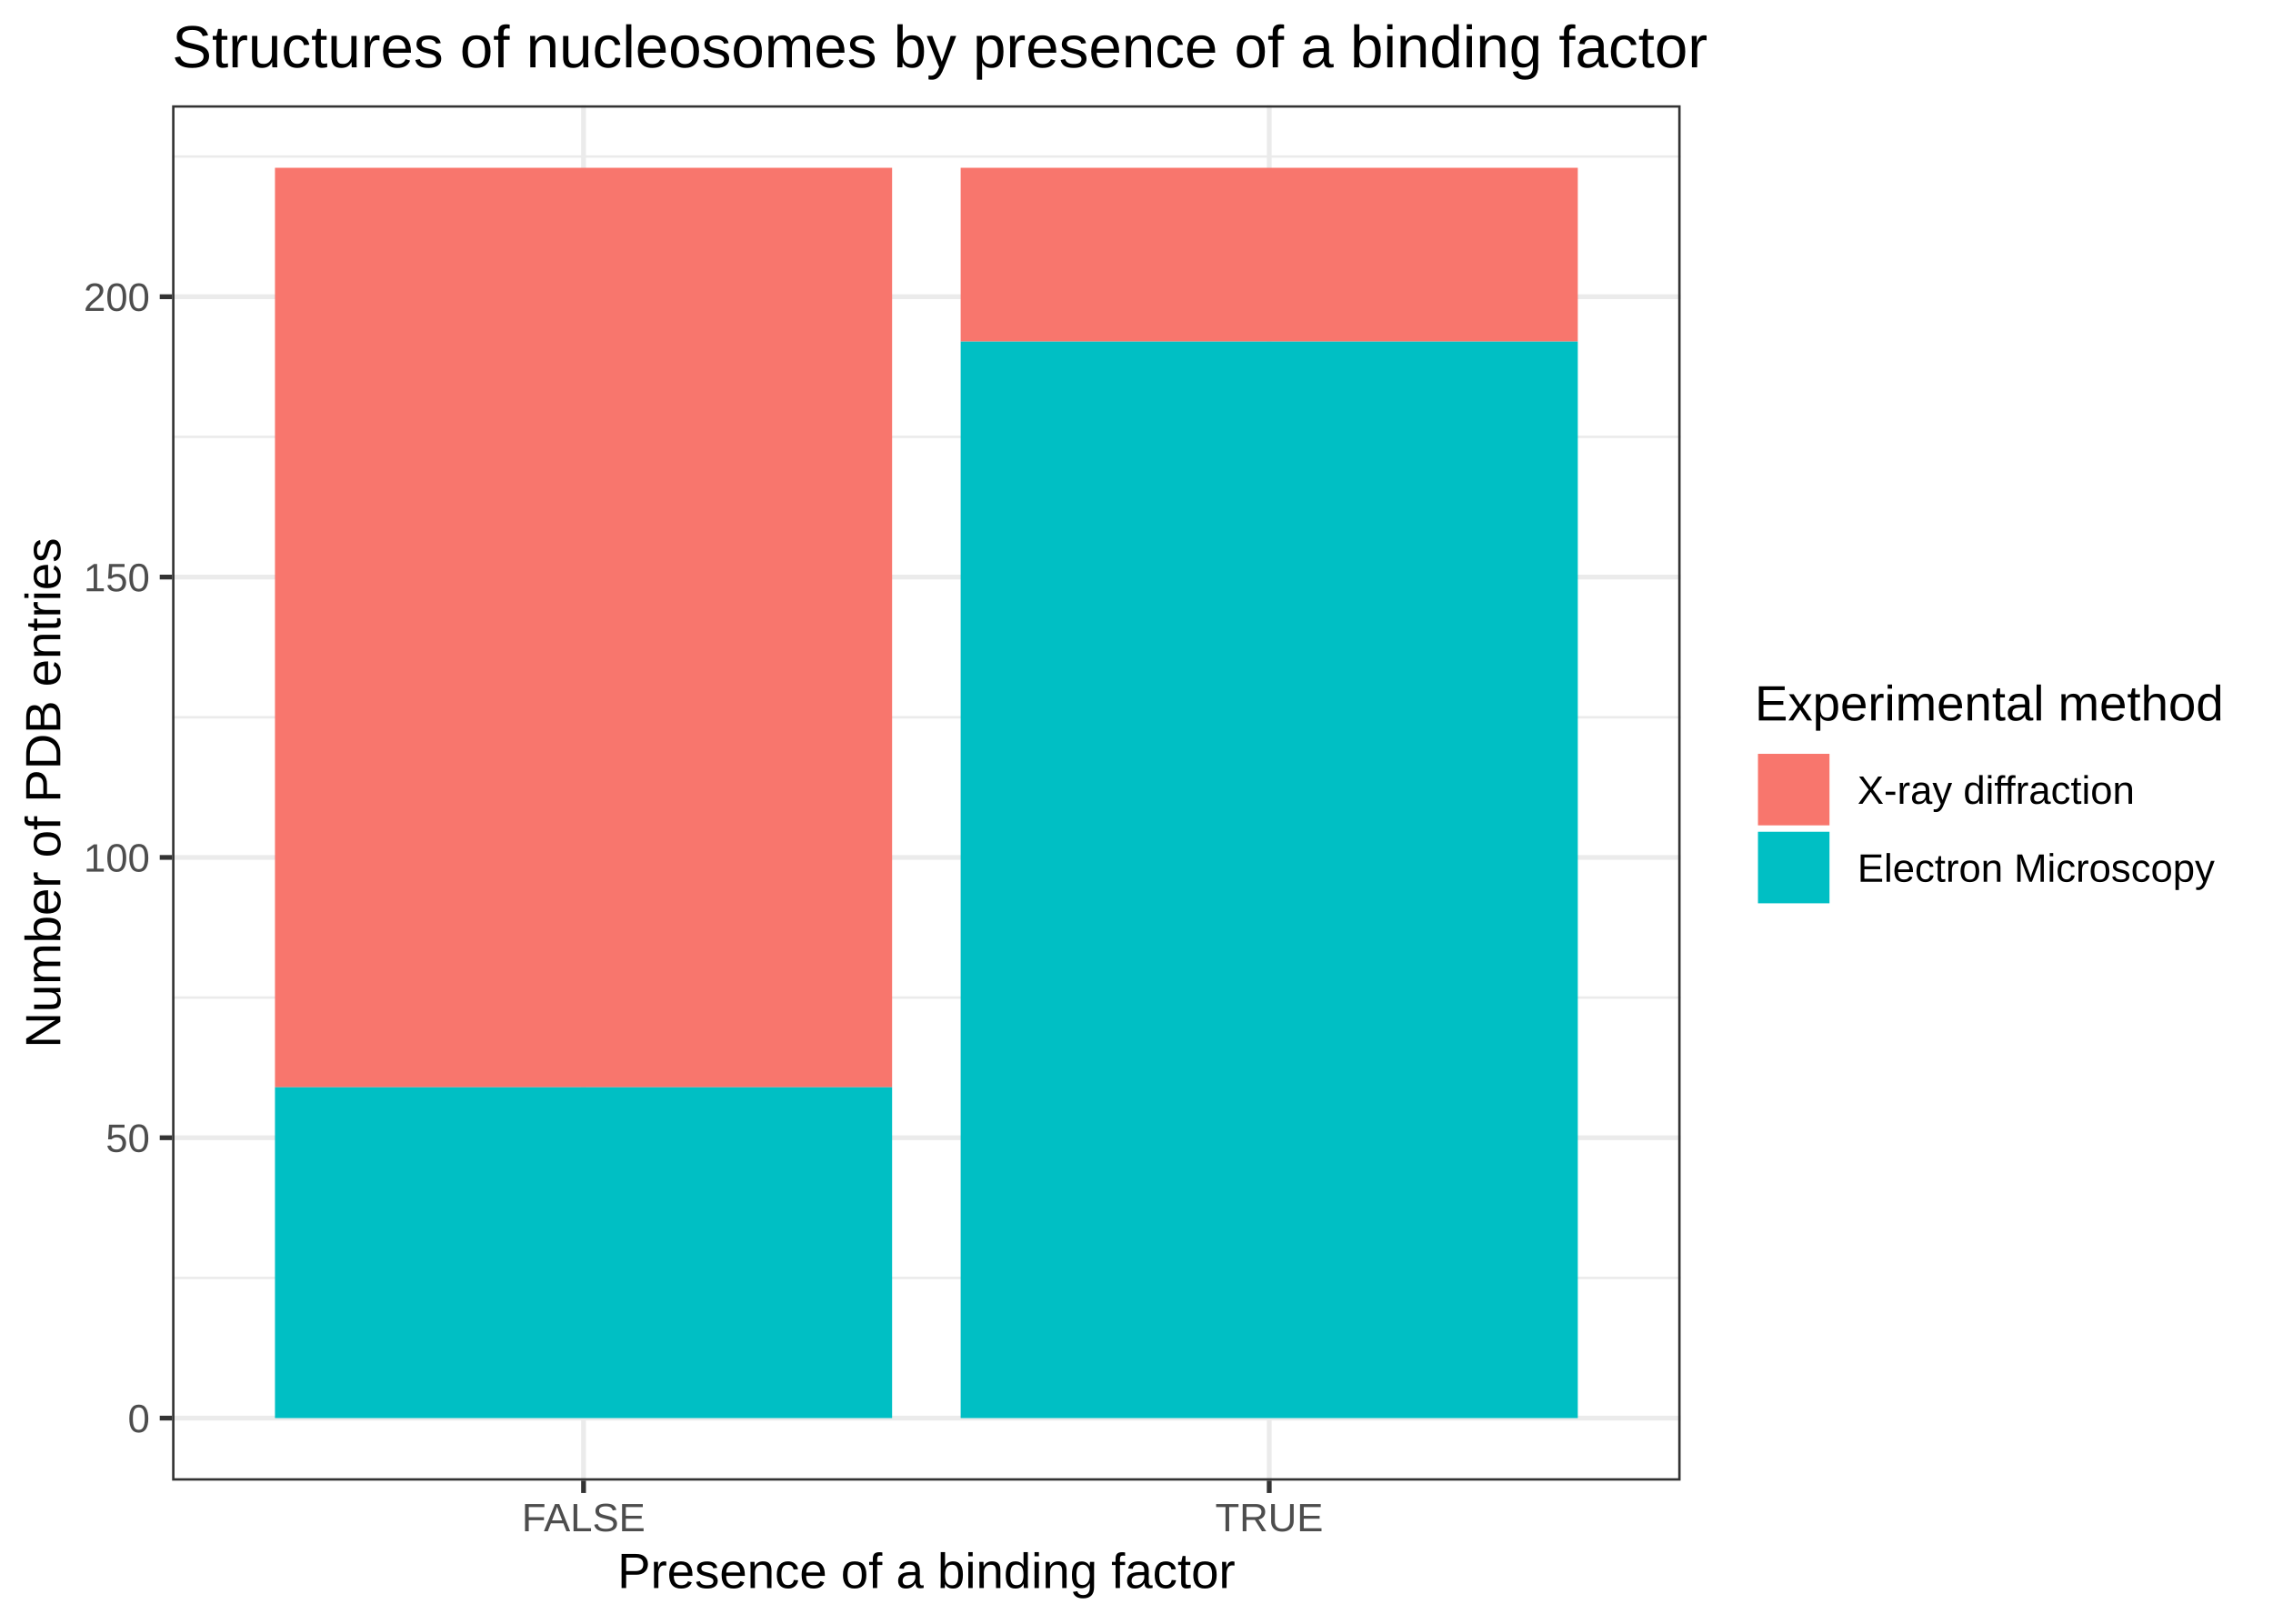
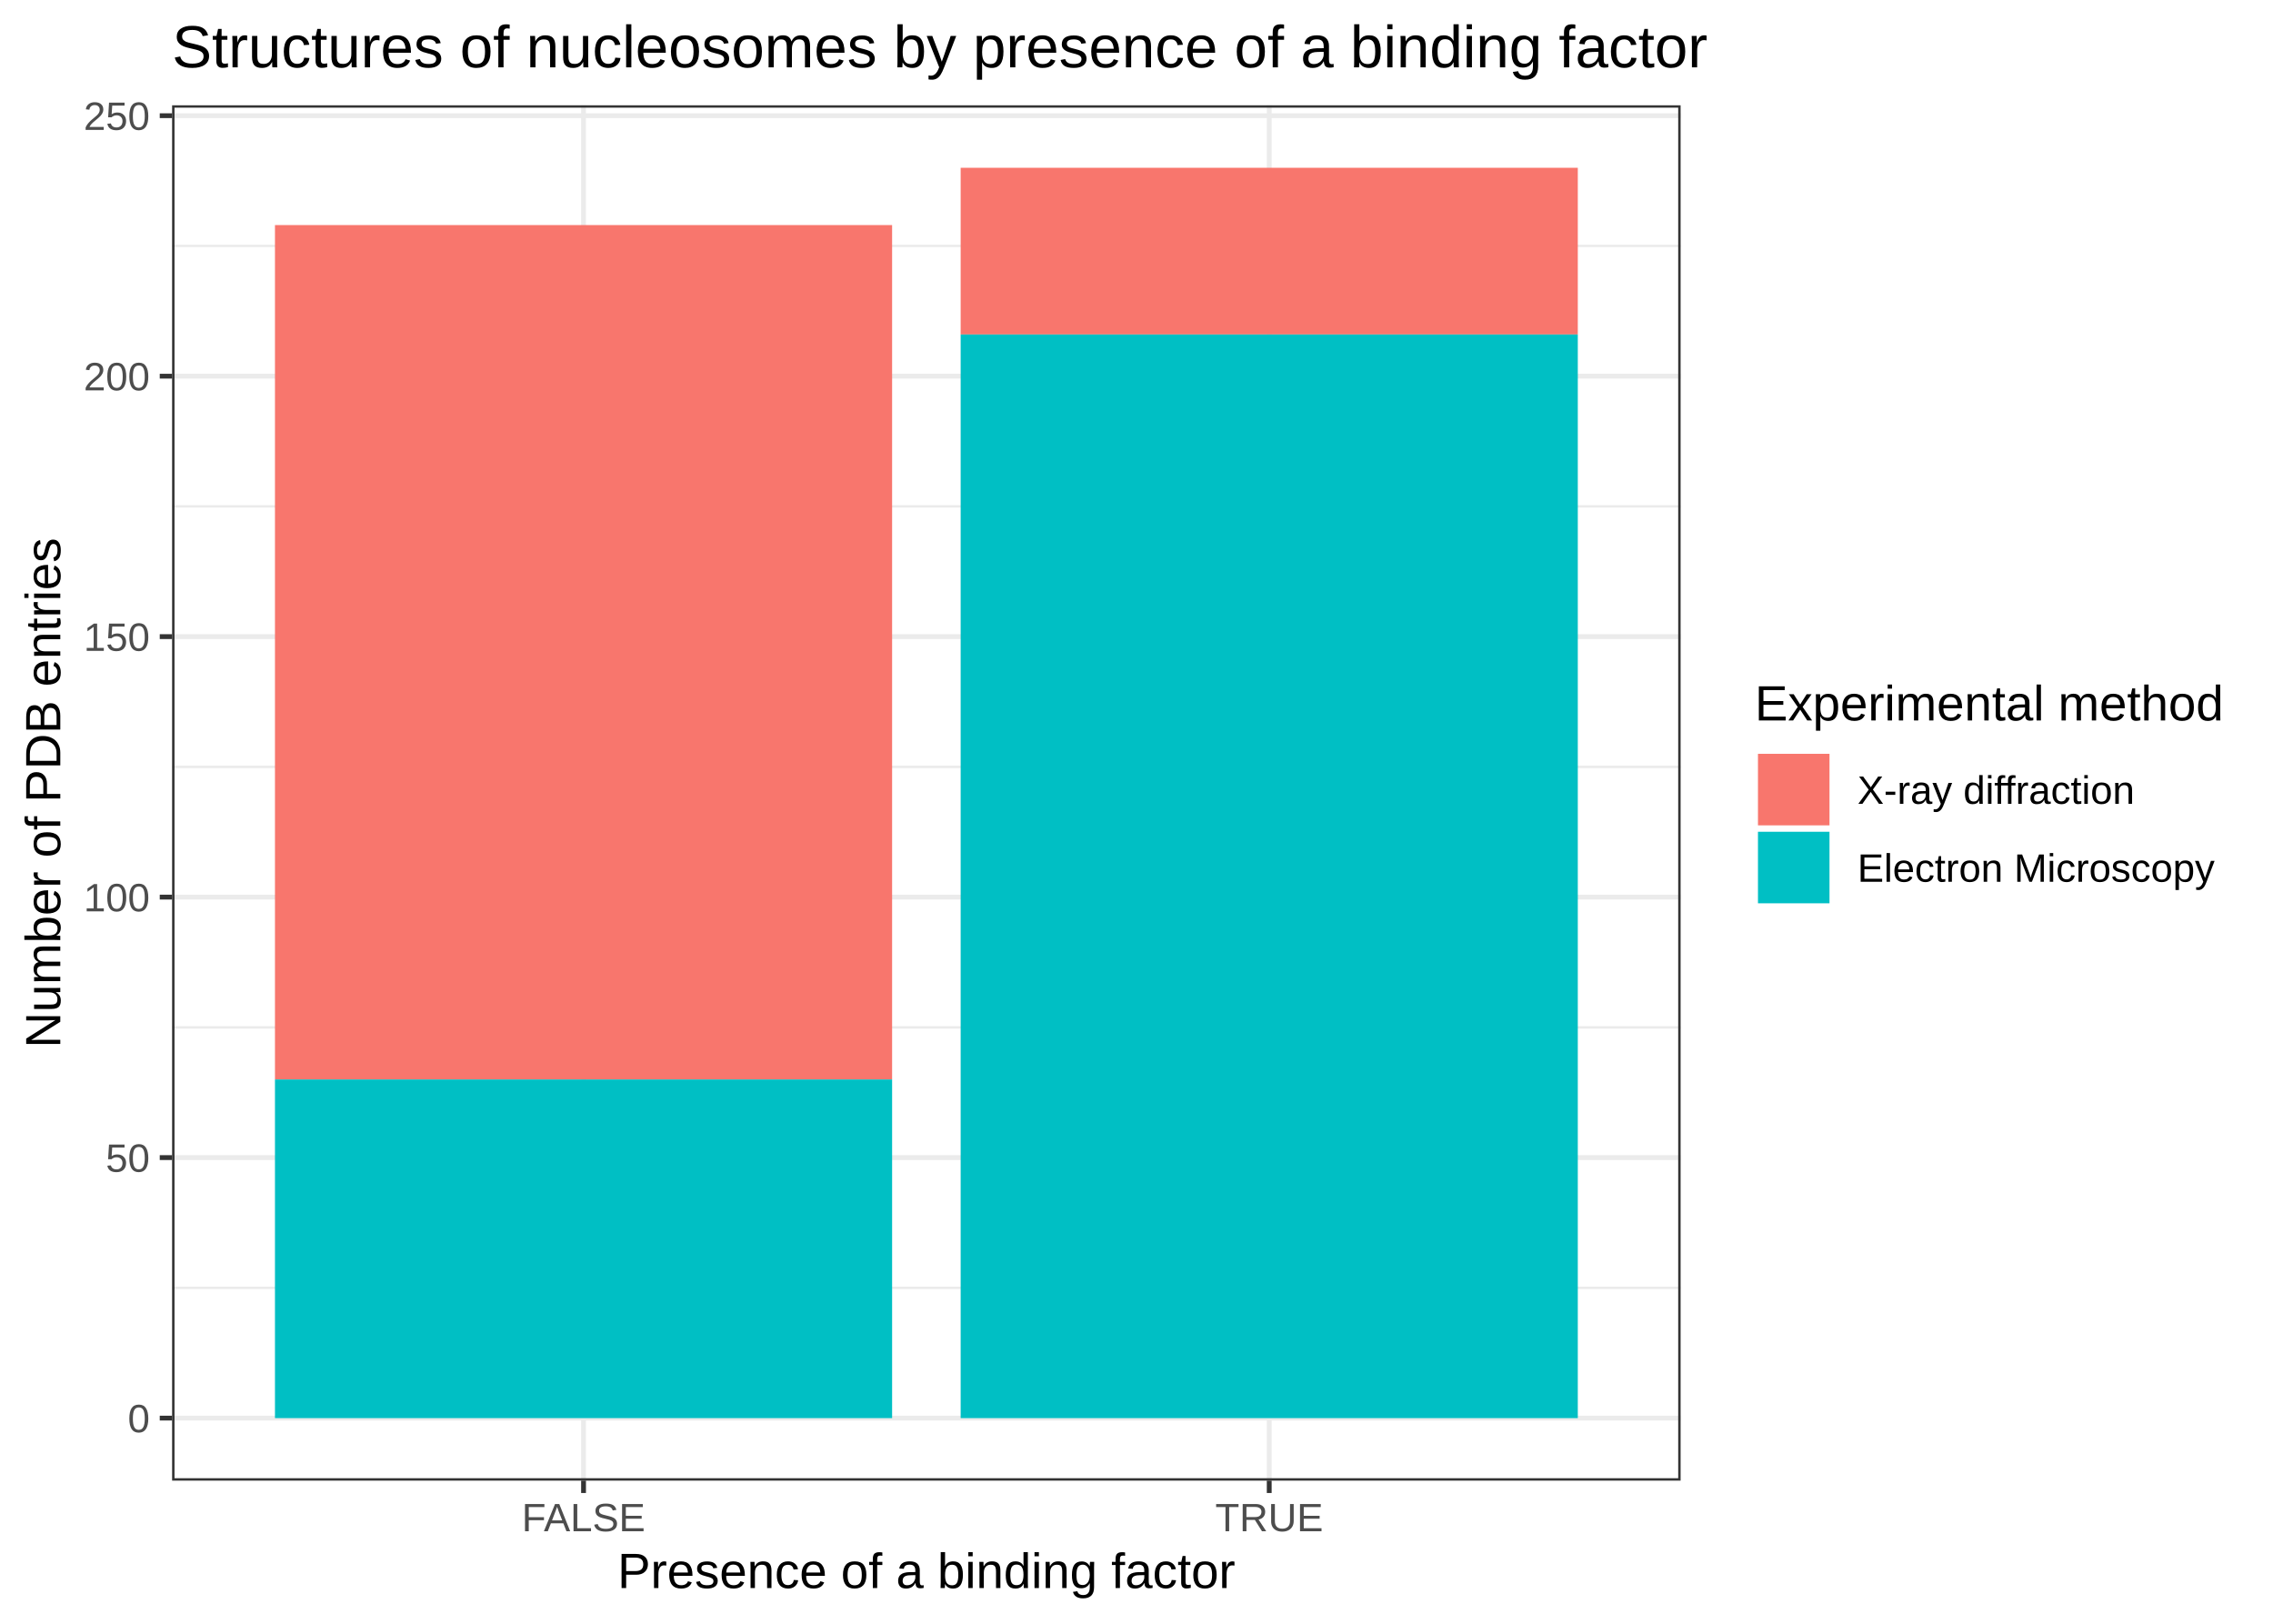
<svg xmlns="http://www.w3.org/2000/svg" class="svglite" width="504.00pt" height="360.00pt" viewBox="0 0 504.00 360.00">
  <defs>
    <style type="text/css">
    .svglite line, .svglite polyline, .svglite polygon, .svglite path, .svglite rect, .svglite circle {
      fill: none;
      stroke: #000000;
      stroke-linecap: round;
      stroke-linejoin: round;
      stroke-miterlimit: 10.00;
    }
    .svglite text {
      white-space: pre;
    }
  </style>
  </defs>
  <rect width="100%" height="100%" style="stroke: none; fill: #FFFFFF;" />
  <defs>
    <clipPath id="cpMC4wMHw1MDQuMDB8MC4wMHwzNjAuMDA=">
      <rect x="0.00" y="0.00" width="504.00" height="360.00" />
    </clipPath>
  </defs>
  <g clip-path="url(#cpMC4wMHw1MDQuMDB8MC4wMHwzNjAuMDA=)">
    <rect x="0.00" y="0.00" width="504.00" height="360.00" style="stroke-width: 1.07; stroke: #FFFFFF; fill: #FFFFFF;" />
  </g>
  <defs>
    <clipPath id="cpMzguMTZ8MzcyLjY1fDIzLjM0fDMyOC4yNw==">
      <rect x="38.16" y="23.34" width="334.49" height="304.93" />
    </clipPath>
  </defs>
  <g clip-path="url(#cpMzguMTZ8MzcyLjY1fDIzLjM0fDMyOC4yNw==)">
    <rect x="38.16" y="23.34" width="334.49" height="304.93" style="stroke-width: 1.07; stroke: none; fill: #FFFFFF;" />
-     <polyline points="38.16,283.33 372.65,283.33 " style="stroke-width: 0.53; stroke: #EBEBEB; stroke-linecap: butt;" />
-     <polyline points="38.16,221.17 372.65,221.17 " style="stroke-width: 0.53; stroke: #EBEBEB; stroke-linecap: butt;" />
-     <polyline points="38.16,159.02 372.65,159.02 " style="stroke-width: 0.53; stroke: #EBEBEB; stroke-linecap: butt;" />
-     <polyline points="38.16,96.86 372.65,96.86 " style="stroke-width: 0.53; stroke: #EBEBEB; stroke-linecap: butt;" />
-     <polyline points="38.16,34.71 372.65,34.71 " style="stroke-width: 0.53; stroke: #EBEBEB; stroke-linecap: butt;" />
+     <polyline points="38.16,285.53 372.65,285.53 " style="stroke-width: 0.53; stroke: #EBEBEB; stroke-linecap: butt;" />
+     <polyline points="38.16,227.78 372.65,227.78 " style="stroke-width: 0.53; stroke: #EBEBEB; stroke-linecap: butt;" />
+     <polyline points="38.16,170.03 372.65,170.03 " style="stroke-width: 0.53; stroke: #EBEBEB; stroke-linecap: butt;" />
+     <polyline points="38.16,112.27 372.65,112.27 " style="stroke-width: 0.53; stroke: #EBEBEB; stroke-linecap: butt;" />
+     <polyline points="38.16,54.52 372.65,54.52 " style="stroke-width: 0.53; stroke: #EBEBEB; stroke-linecap: butt;" />
    <polyline points="38.16,314.41 372.65,314.41 " style="stroke-width: 1.07; stroke: #EBEBEB; stroke-linecap: butt;" />
-     <polyline points="38.16,252.25 372.65,252.25 " style="stroke-width: 1.07; stroke: #EBEBEB; stroke-linecap: butt;" />
-     <polyline points="38.16,190.10 372.65,190.10 " style="stroke-width: 1.07; stroke: #EBEBEB; stroke-linecap: butt;" />
-     <polyline points="38.16,127.94 372.65,127.94 " style="stroke-width: 1.07; stroke: #EBEBEB; stroke-linecap: butt;" />
-     <polyline points="38.16,65.79 372.65,65.79 " style="stroke-width: 1.07; stroke: #EBEBEB; stroke-linecap: butt;" />
+     <polyline points="38.16,256.65 372.65,256.65 " style="stroke-width: 1.07; stroke: #EBEBEB; stroke-linecap: butt;" />
+     <polyline points="38.16,198.90 372.65,198.90 " style="stroke-width: 1.07; stroke: #EBEBEB; stroke-linecap: butt;" />
+     <polyline points="38.16,141.15 372.65,141.15 " style="stroke-width: 1.07; stroke: #EBEBEB; stroke-linecap: butt;" />
+     <polyline points="38.16,83.40 372.65,83.40 " style="stroke-width: 1.07; stroke: #EBEBEB; stroke-linecap: butt;" />
+     <polyline points="38.16,25.65 372.65,25.65 " style="stroke-width: 1.07; stroke: #EBEBEB; stroke-linecap: butt;" />
    <polyline points="129.39,328.27 129.39,23.34 " style="stroke-width: 1.07; stroke: #EBEBEB; stroke-linecap: butt;" />
    <polyline points="281.43,328.27 281.43,23.34 " style="stroke-width: 1.07; stroke: #EBEBEB; stroke-linecap: butt;" />
-     <rect x="60.97" y="37.20" width="136.84" height="203.87" style="stroke-width: 1.07; stroke: none; stroke-linecap: square; stroke-linejoin: miter; fill: #F8766D;" />
-     <rect x="60.97" y="241.06" width="136.84" height="73.34" style="stroke-width: 1.07; stroke: none; stroke-linecap: square; stroke-linejoin: miter; fill: #00BFC4;" />
-     <rect x="213.01" y="37.20" width="136.84" height="38.54" style="stroke-width: 1.07; stroke: none; stroke-linecap: square; stroke-linejoin: miter; fill: #F8766D;" />
-     <rect x="213.01" y="75.73" width="136.84" height="238.67" style="stroke-width: 1.07; stroke: none; stroke-linecap: square; stroke-linejoin: miter; fill: #00BFC4;" />
+     <rect x="60.97" y="49.90" width="136.84" height="189.43" style="stroke-width: 1.07; stroke: none; stroke-linecap: butt; stroke-linejoin: miter; fill: #F8766D;" />
+     <rect x="60.97" y="239.33" width="136.84" height="75.08" style="stroke-width: 1.07; stroke: none; stroke-linecap: butt; stroke-linejoin: miter; fill: #00BFC4;" />
+     <rect x="213.01" y="37.20" width="136.84" height="36.96" style="stroke-width: 1.07; stroke: none; stroke-linecap: butt; stroke-linejoin: miter; fill: #F8766D;" />
+     <rect x="213.01" y="74.16" width="136.84" height="240.25" style="stroke-width: 1.07; stroke: none; stroke-linecap: butt; stroke-linejoin: miter; fill: #00BFC4;" />
    <rect x="38.16" y="23.34" width="334.49" height="304.93" style="stroke-width: 1.07; stroke: #333333;" />
  </g>
  <g clip-path="url(#cpMC4wMHw1MDQuMDB8MC4wMHwzNjAuMDA=)">
    <text x="33.23" y="317.56" text-anchor="end" style="font-size: 8.80px;fill: #4D4D4D; font-family: &quot;Arial&quot;;" textLength="4.90px" lengthAdjust="spacingAndGlyphs">0</text>
-     <text x="33.23" y="255.40" text-anchor="end" style="font-size: 8.80px;fill: #4D4D4D; font-family: &quot;Arial&quot;;" textLength="9.79px" lengthAdjust="spacingAndGlyphs">50</text>
-     <text x="33.23" y="193.25" text-anchor="end" style="font-size: 8.80px;fill: #4D4D4D; font-family: &quot;Arial&quot;;" textLength="14.69px" lengthAdjust="spacingAndGlyphs">100</text>
-     <text x="33.23" y="131.10" text-anchor="end" style="font-size: 8.80px;fill: #4D4D4D; font-family: &quot;Arial&quot;;" textLength="14.69px" lengthAdjust="spacingAndGlyphs">150</text>
-     <text x="33.23" y="68.94" text-anchor="end" style="font-size: 8.80px;fill: #4D4D4D; font-family: &quot;Arial&quot;;" textLength="14.69px" lengthAdjust="spacingAndGlyphs">200</text>
+     <text x="33.23" y="259.81" text-anchor="end" style="font-size: 8.80px;fill: #4D4D4D; font-family: &quot;Arial&quot;;" textLength="9.79px" lengthAdjust="spacingAndGlyphs">50</text>
+     <text x="33.23" y="202.06" text-anchor="end" style="font-size: 8.80px;fill: #4D4D4D; font-family: &quot;Arial&quot;;" textLength="14.69px" lengthAdjust="spacingAndGlyphs">100</text>
+     <text x="33.23" y="144.30" text-anchor="end" style="font-size: 8.80px;fill: #4D4D4D; font-family: &quot;Arial&quot;;" textLength="14.69px" lengthAdjust="spacingAndGlyphs">150</text>
+     <text x="33.23" y="86.55" text-anchor="end" style="font-size: 8.80px;fill: #4D4D4D; font-family: &quot;Arial&quot;;" textLength="14.69px" lengthAdjust="spacingAndGlyphs">200</text>
+     <text x="33.23" y="28.80" text-anchor="end" style="font-size: 8.80px;fill: #4D4D4D; font-family: &quot;Arial&quot;;" textLength="14.69px" lengthAdjust="spacingAndGlyphs">250</text>
    <polyline points="35.42,314.41 38.16,314.41 " style="stroke-width: 1.07; stroke: #333333; stroke-linecap: butt;" />
-     <polyline points="35.42,252.25 38.16,252.25 " style="stroke-width: 1.07; stroke: #333333; stroke-linecap: butt;" />
-     <polyline points="35.42,190.10 38.16,190.10 " style="stroke-width: 1.07; stroke: #333333; stroke-linecap: butt;" />
-     <polyline points="35.42,127.94 38.16,127.94 " style="stroke-width: 1.07; stroke: #333333; stroke-linecap: butt;" />
-     <polyline points="35.42,65.79 38.16,65.79 " style="stroke-width: 1.07; stroke: #333333; stroke-linecap: butt;" />
+     <polyline points="35.42,256.65 38.16,256.65 " style="stroke-width: 1.07; stroke: #333333; stroke-linecap: butt;" />
+     <polyline points="35.42,198.90 38.16,198.90 " style="stroke-width: 1.07; stroke: #333333; stroke-linecap: butt;" />
+     <polyline points="35.42,141.15 38.16,141.15 " style="stroke-width: 1.07; stroke: #333333; stroke-linecap: butt;" />
+     <polyline points="35.42,83.40 38.16,83.40 " style="stroke-width: 1.07; stroke: #333333; stroke-linecap: butt;" />
+     <polyline points="35.42,25.65 38.16,25.65 " style="stroke-width: 1.07; stroke: #333333; stroke-linecap: butt;" />
    <polyline points="129.39,331.01 129.39,328.27 " style="stroke-width: 1.07; stroke: #333333; stroke-linecap: butt;" />
    <polyline points="281.43,331.01 281.43,328.27 " style="stroke-width: 1.07; stroke: #333333; stroke-linecap: butt;" />
    <text x="129.39" y="339.50" text-anchor="middle" style="font-size: 8.80px;fill: #4D4D4D; font-family: &quot;Arial&quot;;" textLength="27.87px" lengthAdjust="spacingAndGlyphs">FALSE</text>
    <text x="281.43" y="339.50" text-anchor="middle" style="font-size: 8.80px;fill: #4D4D4D; font-family: &quot;Arial&quot;;" textLength="23.94px" lengthAdjust="spacingAndGlyphs">TRUE</text>
    <text x="205.41" y="352.09" text-anchor="middle" style="font-size: 11.00px; font-family: &quot;Arial&quot;;" textLength="136.98px" lengthAdjust="spacingAndGlyphs">Presence of a binding factor</text>
    <text transform="translate(13.37,175.80) rotate(-90)" text-anchor="middle" style="font-size: 11.00px; font-family: &quot;Arial&quot;;" textLength="113.10px" lengthAdjust="spacingAndGlyphs">Number of PDB entries</text>
    <rect x="383.61" y="145.14" width="114.91" height="61.32" style="stroke-width: 1.07; stroke: none; fill: #FFFFFF;" />
    <text x="389.09" y="159.73" style="font-size: 11.00px; font-family: &quot;Arial&quot;;" textLength="103.95px" lengthAdjust="spacingAndGlyphs">Experimental method</text>
    <rect x="389.09" y="166.42" width="17.28" height="17.28" style="stroke-width: 1.07; stroke: none; fill: #FFFFFF;" />
-     <rect x="389.80" y="167.13" width="15.86" height="15.86" style="stroke-width: 1.07; stroke: none; stroke-linecap: square; stroke-linejoin: miter; fill: #F8766D;" />
+     <rect x="389.80" y="167.13" width="15.86" height="15.86" style="stroke-width: 1.07; stroke: none; stroke-linecap: butt; stroke-linejoin: miter; fill: #F8766D;" />
    <rect x="389.09" y="183.70" width="17.28" height="17.28" style="stroke-width: 1.07; stroke: none; fill: #FFFFFF;" />
-     <rect x="389.80" y="184.41" width="15.86" height="15.86" style="stroke-width: 1.07; stroke: none; stroke-linecap: square; stroke-linejoin: miter; fill: #00BFC4;" />
+     <rect x="389.80" y="184.41" width="15.86" height="15.86" style="stroke-width: 1.07; stroke: none; stroke-linecap: butt; stroke-linejoin: miter; fill: #00BFC4;" />
    <text x="411.85" y="178.22" style="font-size: 8.80px; font-family: &quot;Arial&quot;;" textLength="61.60px" lengthAdjust="spacingAndGlyphs">X-ray diffraction</text>
    <text x="411.85" y="195.50" style="font-size: 8.80px; font-family: &quot;Arial&quot;;" textLength="79.21px" lengthAdjust="spacingAndGlyphs">Electron Microscopy</text>
    <text x="38.16" y="14.94" style="font-size: 13.20px; font-family: &quot;Arial&quot;;" textLength="340.23px" lengthAdjust="spacingAndGlyphs">Structures of nucleosomes by presence of a binding factor</text>
  </g>
</svg>
